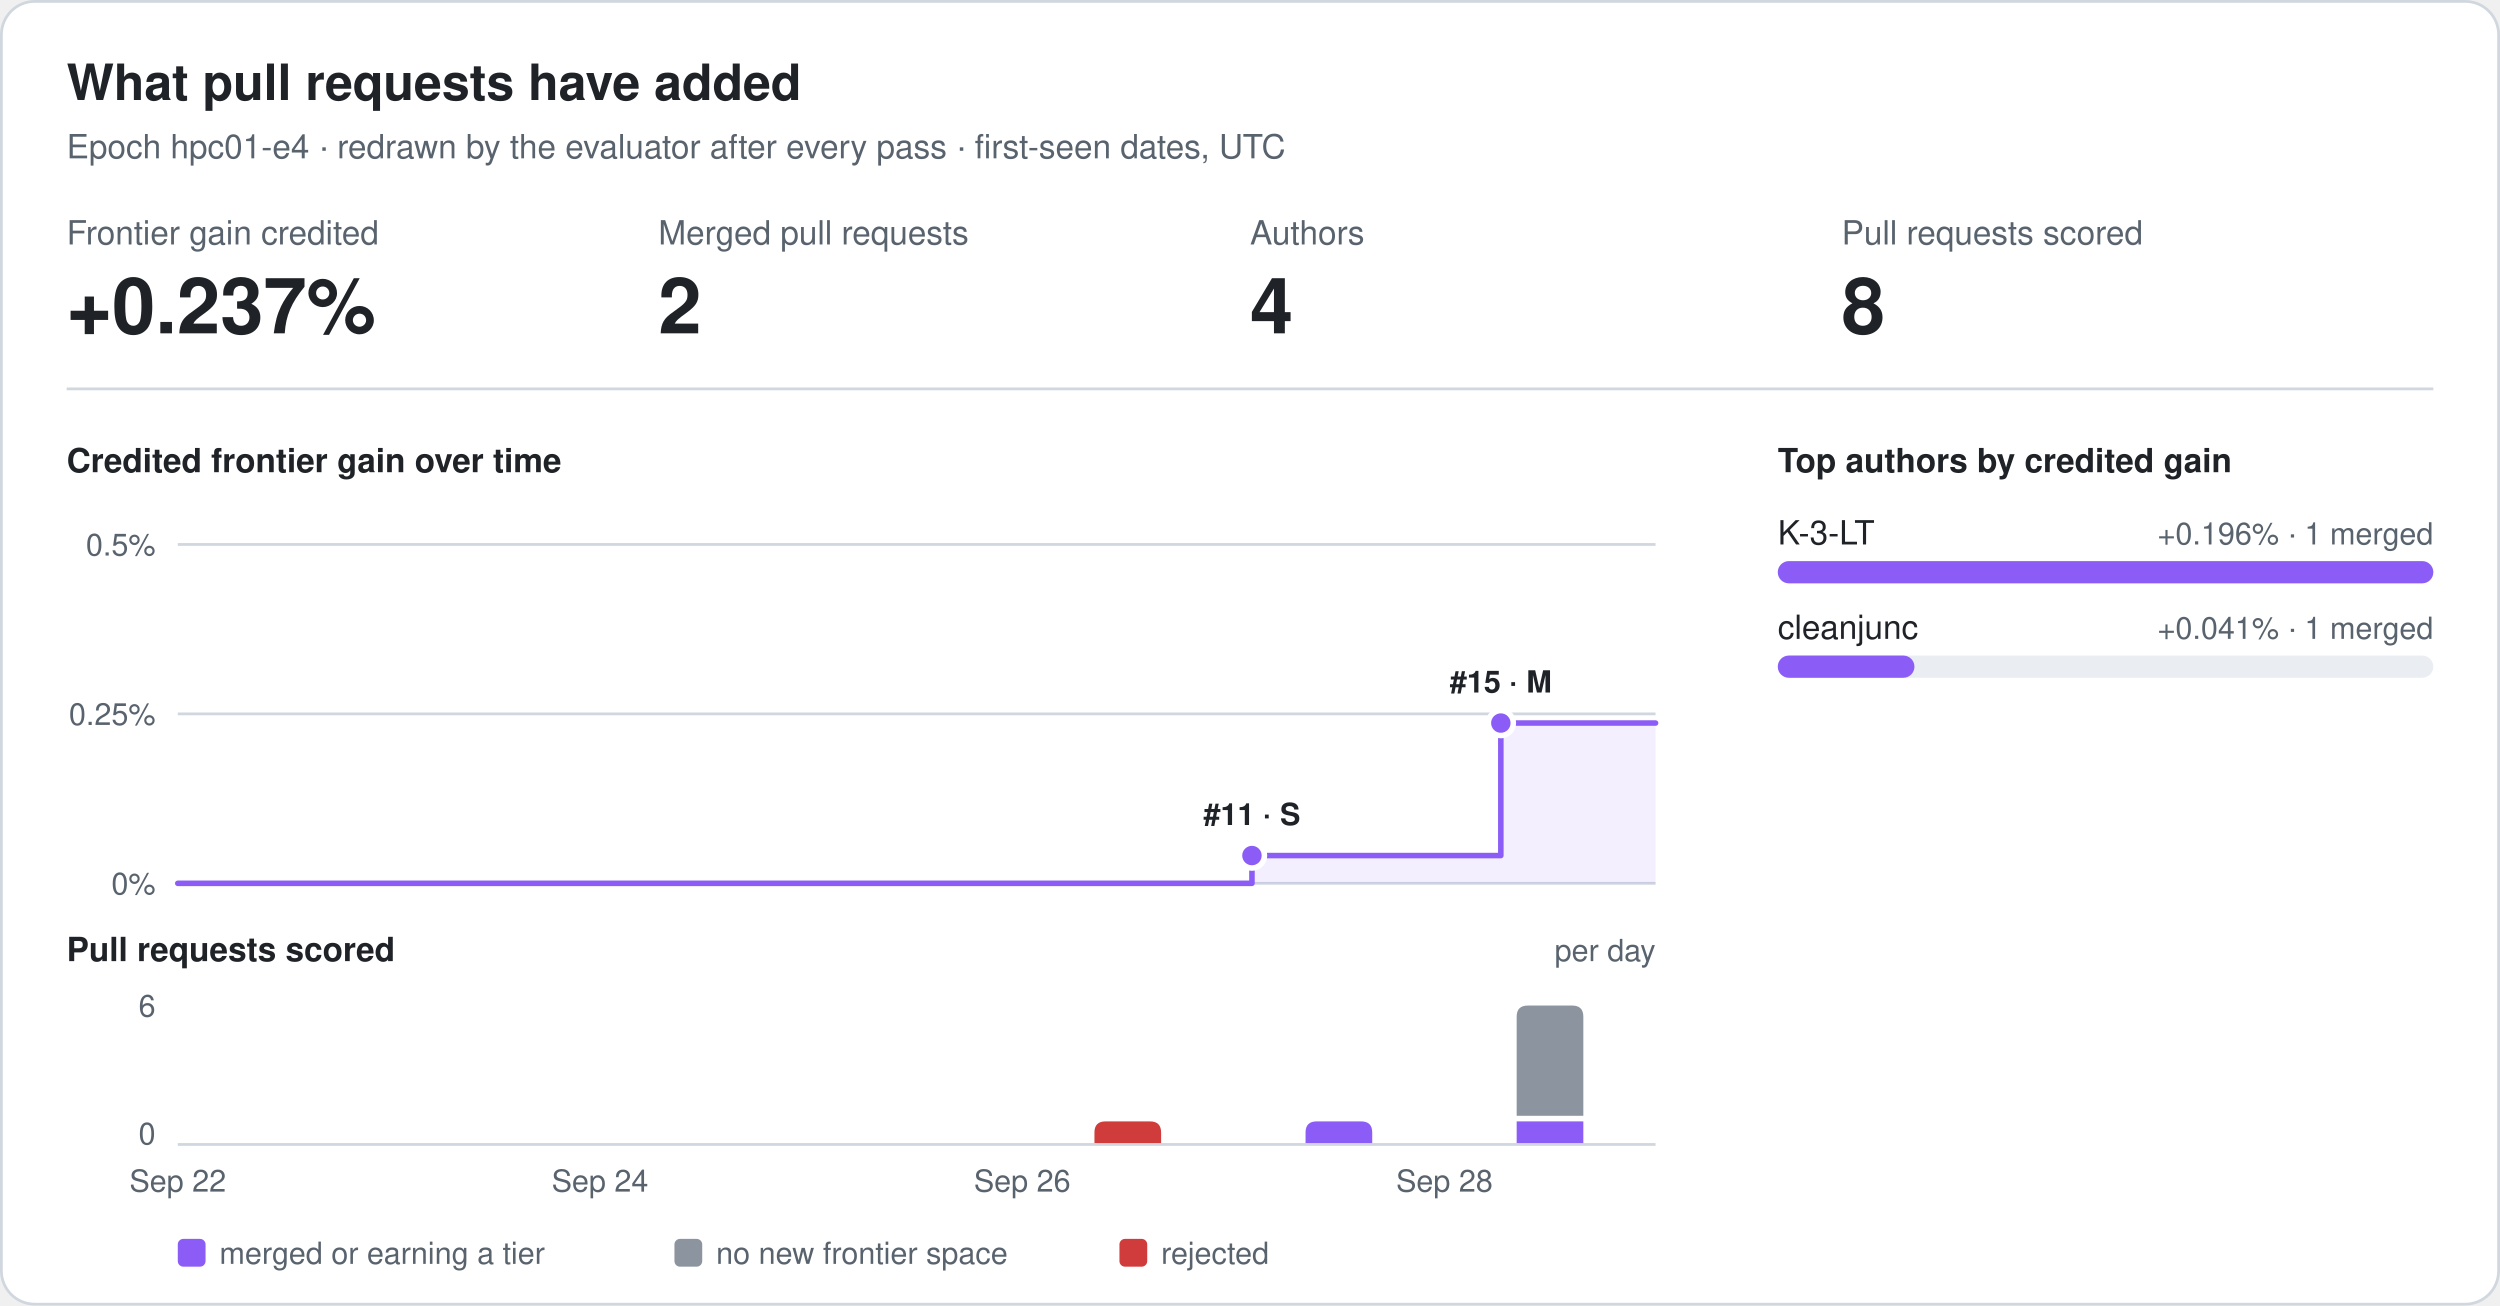
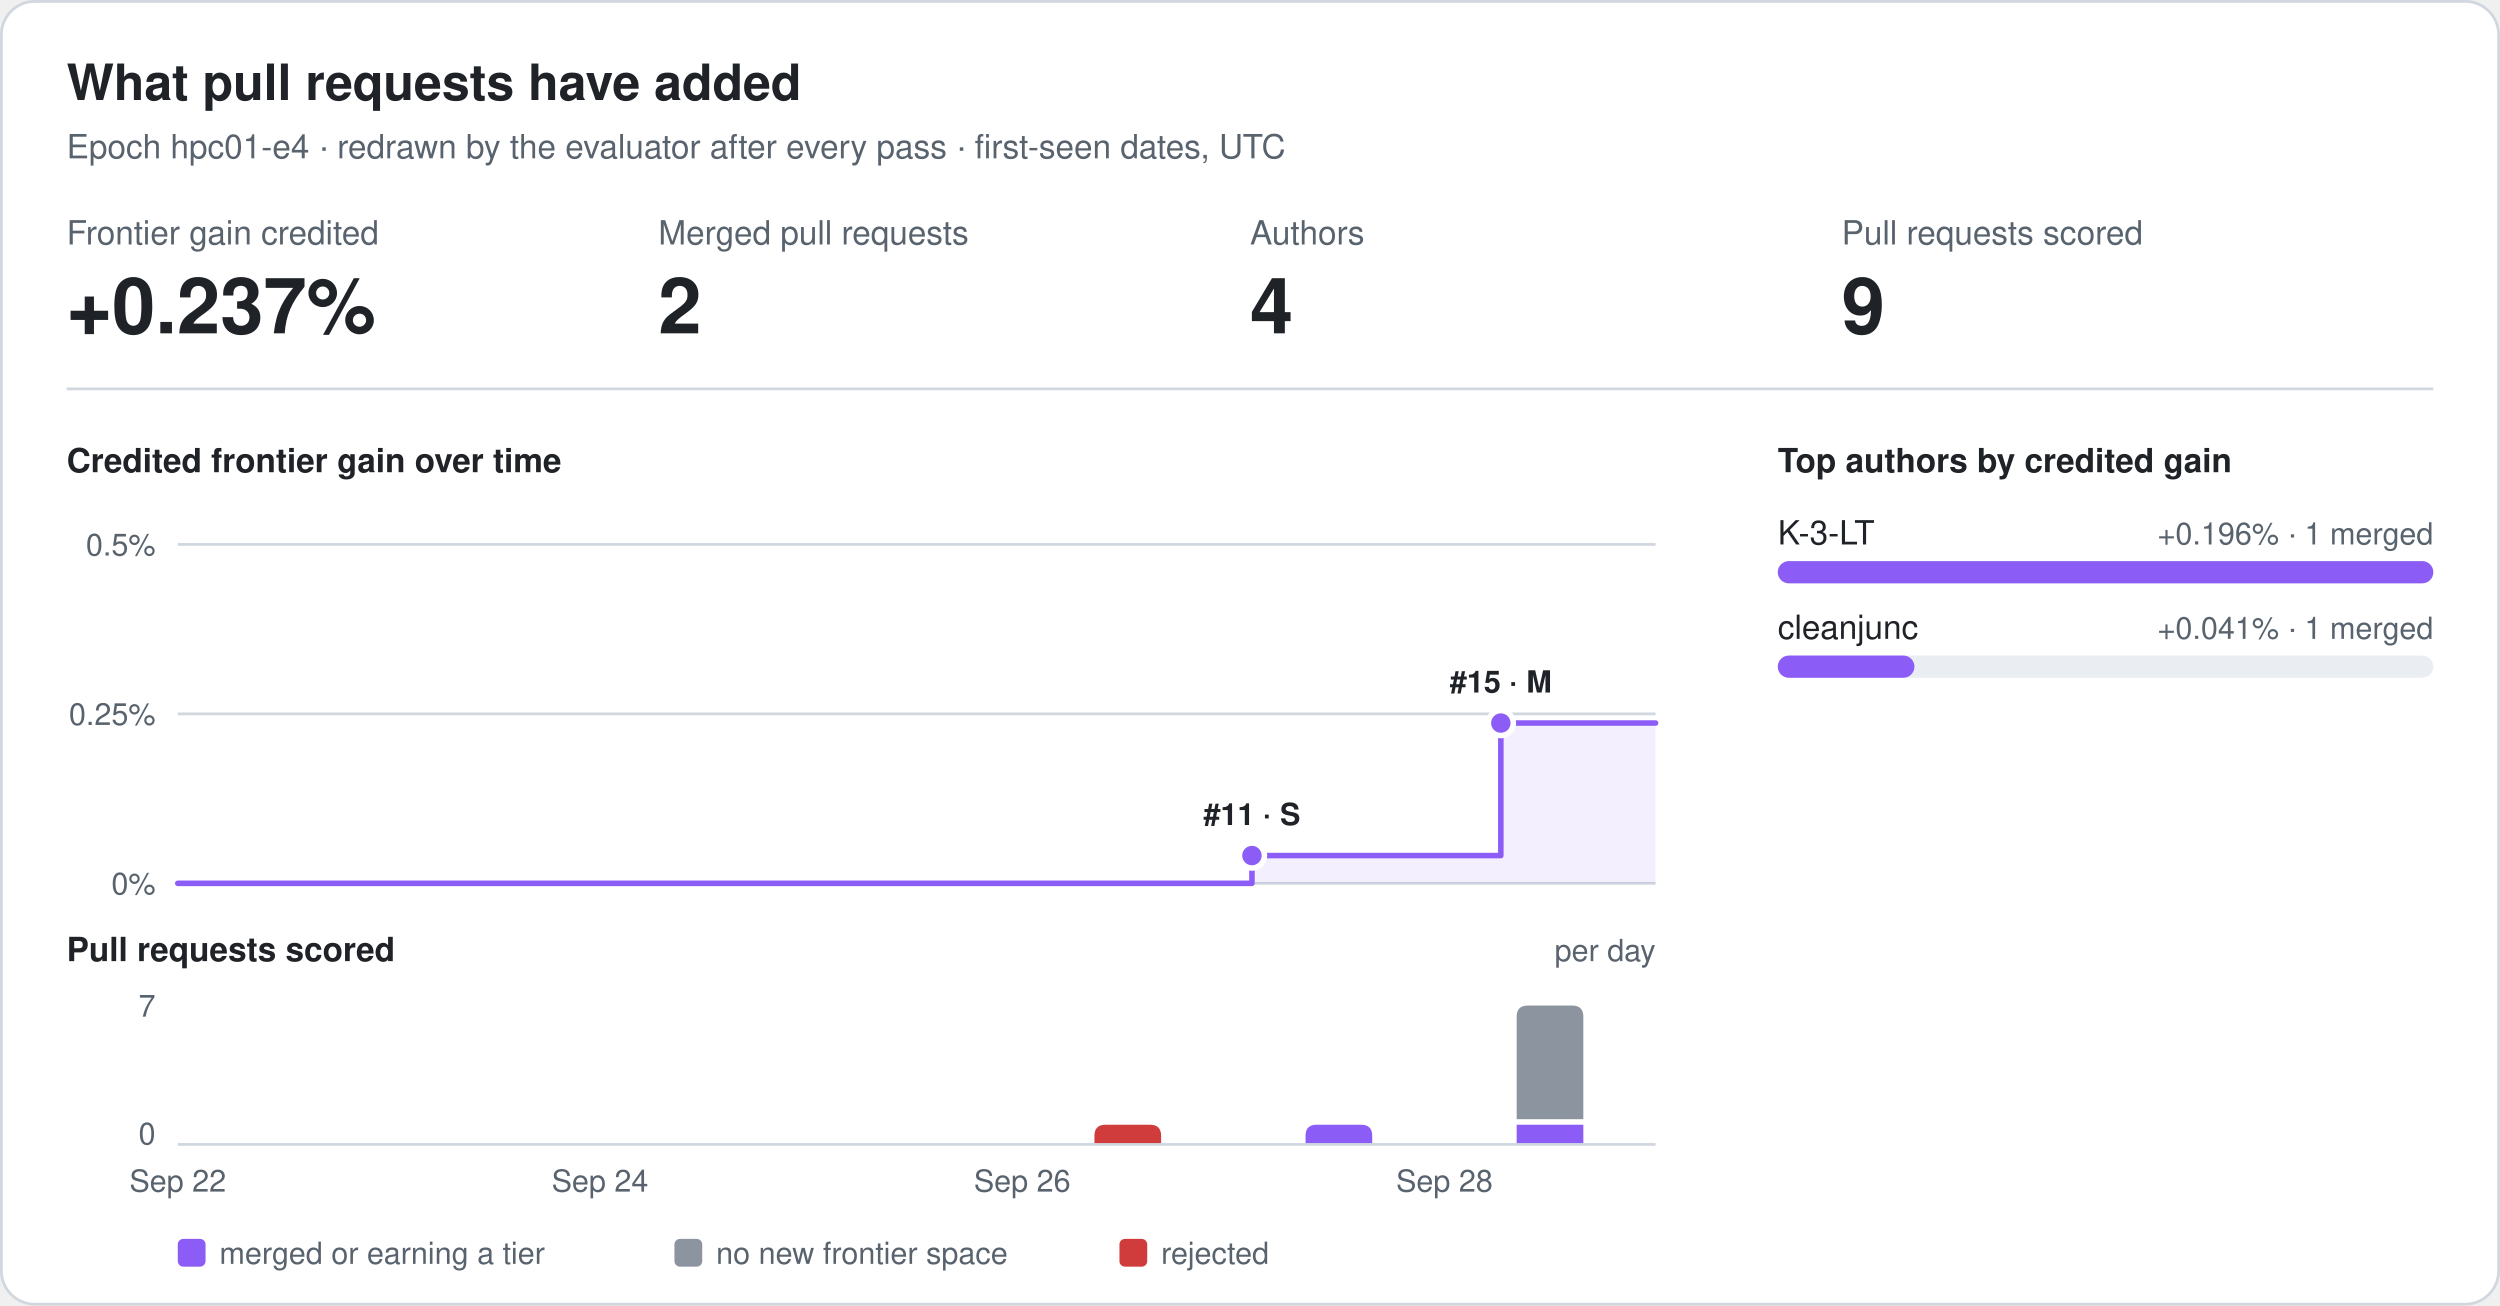
- <svg xmlns="http://www.w3.org/2000/svg" width="900" height="470" viewBox="0 0 900 470" font-family="-apple-system,BlinkMacSystemFont,'Segoe UI',Helvetica,Arial,sans-serif" role="img" aria-label="Frontier gain credited to merged pull requests: +0.237% from 2 merges, 8 pull requests scored">
+ <svg xmlns="http://www.w3.org/2000/svg" width="900" height="470" viewBox="0 0 900 470" font-family="-apple-system,BlinkMacSystemFont,'Segoe UI',Helvetica,Arial,sans-serif" role="img" aria-label="Frontier gain credited to merged pull requests: +0.237% from 2 merges, 9 pull requests scored">
  <style>
.bg{fill:#ffffff;stroke:#d0d7de}.t{fill:#1f2328}.m{fill:#59636e}.rule{stroke:#d0d7de}.ring{stroke:#ffffff}
.acc{fill:#8b5cf6}.accl{stroke:#8b5cf6}.wash{fill:#8b5cf6;fill-opacity:.1}.gry{fill:#8c959f}.rej{fill:#d03b3b}.track{fill:#eaeef2}.tk{stroke:#1f2328}
@media (prefers-color-scheme: dark){
.bg{fill:#0d1117;stroke:#30363d}.t{fill:#e6edf3}.m{fill:#9198a1}.rule{stroke:#30363d}.ring{stroke:#0d1117}
.acc{fill:#9a75f8}.accl{stroke:#9a75f8}.wash{fill:#9a75f8;fill-opacity:.14}.gry{fill:#9198a1}.rej{fill:#e5534b}.track{fill:#21262d}.tk{stroke:#e6edf3}}
</style>
  <rect class="bg" x="0.5" y="0.5" width="899" height="469" rx="12" />
  <text x="24.0" y="36.0" class="t" font-size="18" font-weight="600" text-anchor="start">What pull requests have added</text>
  <text x="24.0" y="57.0" class="m" font-size="12" font-weight="400" text-anchor="start">Epoch hpc01-e4 · redrawn by the evaluator after every pass · first-seen dates, UTC</text>
  <text x="24.0" y="88.0" class="m" font-size="12" font-weight="400" text-anchor="start">Frontier gain credited</text>
  <text x="24.0" y="120.0" class="t" font-size="28" font-weight="600" text-anchor="start">+0.237%</text>
  <text x="237.0" y="88.0" class="m" font-size="12" font-weight="400" text-anchor="start">Merged pull requests</text>
  <text x="237.0" y="120.0" class="t" font-size="28" font-weight="600" text-anchor="start">2</text>
  <text x="450.0" y="88.0" class="m" font-size="12" font-weight="400" text-anchor="start">Authors</text>
  <text x="450.0" y="120.0" class="t" font-size="28" font-weight="600" text-anchor="start">4</text>
  <text x="663.0" y="88.0" class="m" font-size="12" font-weight="400" text-anchor="start">Pull requests scored</text>
-   <text x="663.0" y="120.0" class="t" font-size="28" font-weight="600" text-anchor="start">8</text>
+   <text x="663.0" y="120.0" class="t" font-size="28" font-weight="600" text-anchor="start">9</text>
  <line class="rule" x1="24" x2="876" y1="140" y2="140" stroke-width="1" />
  <text x="24.0" y="170.0" class="t" font-size="12" font-weight="600" text-anchor="start">Credited frontier gain over time</text>
  <text x="24.0" y="346.0" class="t" font-size="12" font-weight="600" text-anchor="start">Pull requests scored</text>
  <line class="rule" x1="64" x2="596" y1="318.0" y2="318.0" stroke-width="1" />
  <text x="56.0" y="322.0" class="m" font-size="11" font-weight="400" text-anchor="end">0%</text>
  <line class="rule" x1="64" x2="596" y1="257.0" y2="257.0" stroke-width="1" />
  <text x="56.0" y="261.0" class="m" font-size="11" font-weight="400" text-anchor="end">0.25%</text>
  <line class="rule" x1="64" x2="596" y1="196.0" y2="196.0" stroke-width="1" />
  <text x="56.0" y="200.0" class="m" font-size="11" font-weight="400" text-anchor="end">0.5%</text>
  <polygon class="wash" points="64.0,318.0 450.7,318.0 450.7,308.0 540.3,308.0 540.3,260.3 596.0,260.3 596.0,318.0" />
  <polyline class="accl" points="64.0,318.0 450.7,318.0 450.7,308.0 540.3,308.0 540.3,260.3 596.0,260.3" fill="none" stroke-width="2" stroke-linejoin="round" stroke-linecap="round" />
  <circle class="acc ring" cx="450.7" cy="308.0" r="4.5" stroke-width="2" />
  <circle class="acc ring" cx="540.3" cy="260.3" r="4.5" stroke-width="2" />
  <text x="540.3" y="249.3" class="t" font-size="11" font-weight="600" text-anchor="middle">#15 · M</text>
  <text x="450.7" y="297.0" class="t" font-size="11" font-weight="600" text-anchor="middle">#11 · S</text>
-   <path class="rej" d="M394.0,412.0V407.7Q394.0,403.7 398.0,403.7H414.0Q418.0,403.7 418.0,407.7V412.0Z" />
-   <path class="acc" d="M470.0,412.0V407.7Q470.0,403.7 474.0,403.7H490.0Q494.0,403.7 494.0,407.7V412.0Z" />
-   <rect class="acc" x="546.0" y="403.7" width="24.0" height="8.3" />
-   <path class="gry" d="M546.0,401.7V366.0Q546.0,362.0 550.0,362.0H566.0Q570.0,362.0 570.0,366.0V401.7Z" />
+   <path class="rej" d="M394.0,412.0V408.9Q394.0,404.9 398.0,404.9H414.0Q418.0,404.9 418.0,408.9V412.0Z" />
+   <path class="acc" d="M470.0,412.0V408.9Q470.0,404.9 474.0,404.9H490.0Q494.0,404.9 494.0,408.9V412.0Z" />
+   <rect class="acc" x="546.0" y="404.9" width="24.0" height="7.1" />
+   <path class="gry" d="M546.0,402.9V366.0Q546.0,362.0 550.0,362.0H566.0Q570.0,362.0 570.0,366.0V402.9Z" />
  <line class="rule" x1="64" x2="596" y1="412" y2="412" stroke-width="1" />
-   <text x="56.0" y="366.0" class="m" font-size="11" font-weight="400" text-anchor="end">6</text>
+   <text x="56.0" y="366.0" class="m" font-size="11" font-weight="400" text-anchor="end">7</text>
  <text x="56.0" y="412.0" class="m" font-size="11" font-weight="400" text-anchor="end">0</text>
  <text x="596.0" y="346.0" class="m" font-size="11" font-weight="400" text-anchor="end">per day</text>
  <text x="64.0" y="429.0" class="m" font-size="11" font-weight="400" text-anchor="middle">Sep 22</text>
  <text x="216.0" y="429.0" class="m" font-size="11" font-weight="400" text-anchor="middle">Sep 24</text>
  <text x="368.0" y="429.0" class="m" font-size="11" font-weight="400" text-anchor="middle">Sep 26</text>
  <text x="520.0" y="429.0" class="m" font-size="11" font-weight="400" text-anchor="middle">Sep 28</text>
  <rect class="acc" x="64" y="446" width="10" height="10" rx="2" />
  <text x="79.0" y="455.0" class="m" font-size="11" font-weight="400" text-anchor="start">merged or earning a tier</text>
  <rect class="gry" x="242.8" y="446" width="10" height="10" rx="2" />
  <text x="257.8" y="455.0" class="m" font-size="11" font-weight="400" text-anchor="start">no new frontier space</text>
  <rect class="rej" x="403.0" y="446" width="10" height="10" rx="2" />
  <text x="418.0" y="455.0" class="m" font-size="11" font-weight="400" text-anchor="start">rejected</text>
  <text x="640.0" y="170.0" class="t" font-size="12" font-weight="600" text-anchor="start">Top authors by credited gain</text>
  <text x="640.0" y="196.0" class="t" font-size="12" font-weight="400" text-anchor="start">K-3-LT</text>
  <text x="876.0" y="196.0" class="m" font-size="11" font-weight="400" text-anchor="end">+0.196% · 1 merged</text>
  <rect class="track" x="640" y="202" width="236" height="8" rx="4" />
  <rect class="acc" x="640" y="202" width="236.0" height="8" rx="4" />
  <text x="640.0" y="230.0" class="t" font-size="12" font-weight="400" text-anchor="start">cleanjunc</text>
  <text x="876.0" y="230.0" class="m" font-size="11" font-weight="400" text-anchor="end">+0.041% · 1 merged</text>
  <rect class="track" x="640" y="236" width="236" height="8" rx="4" />
  <rect class="acc" x="640" y="236" width="49.2" height="8" rx="4" />
</svg>
